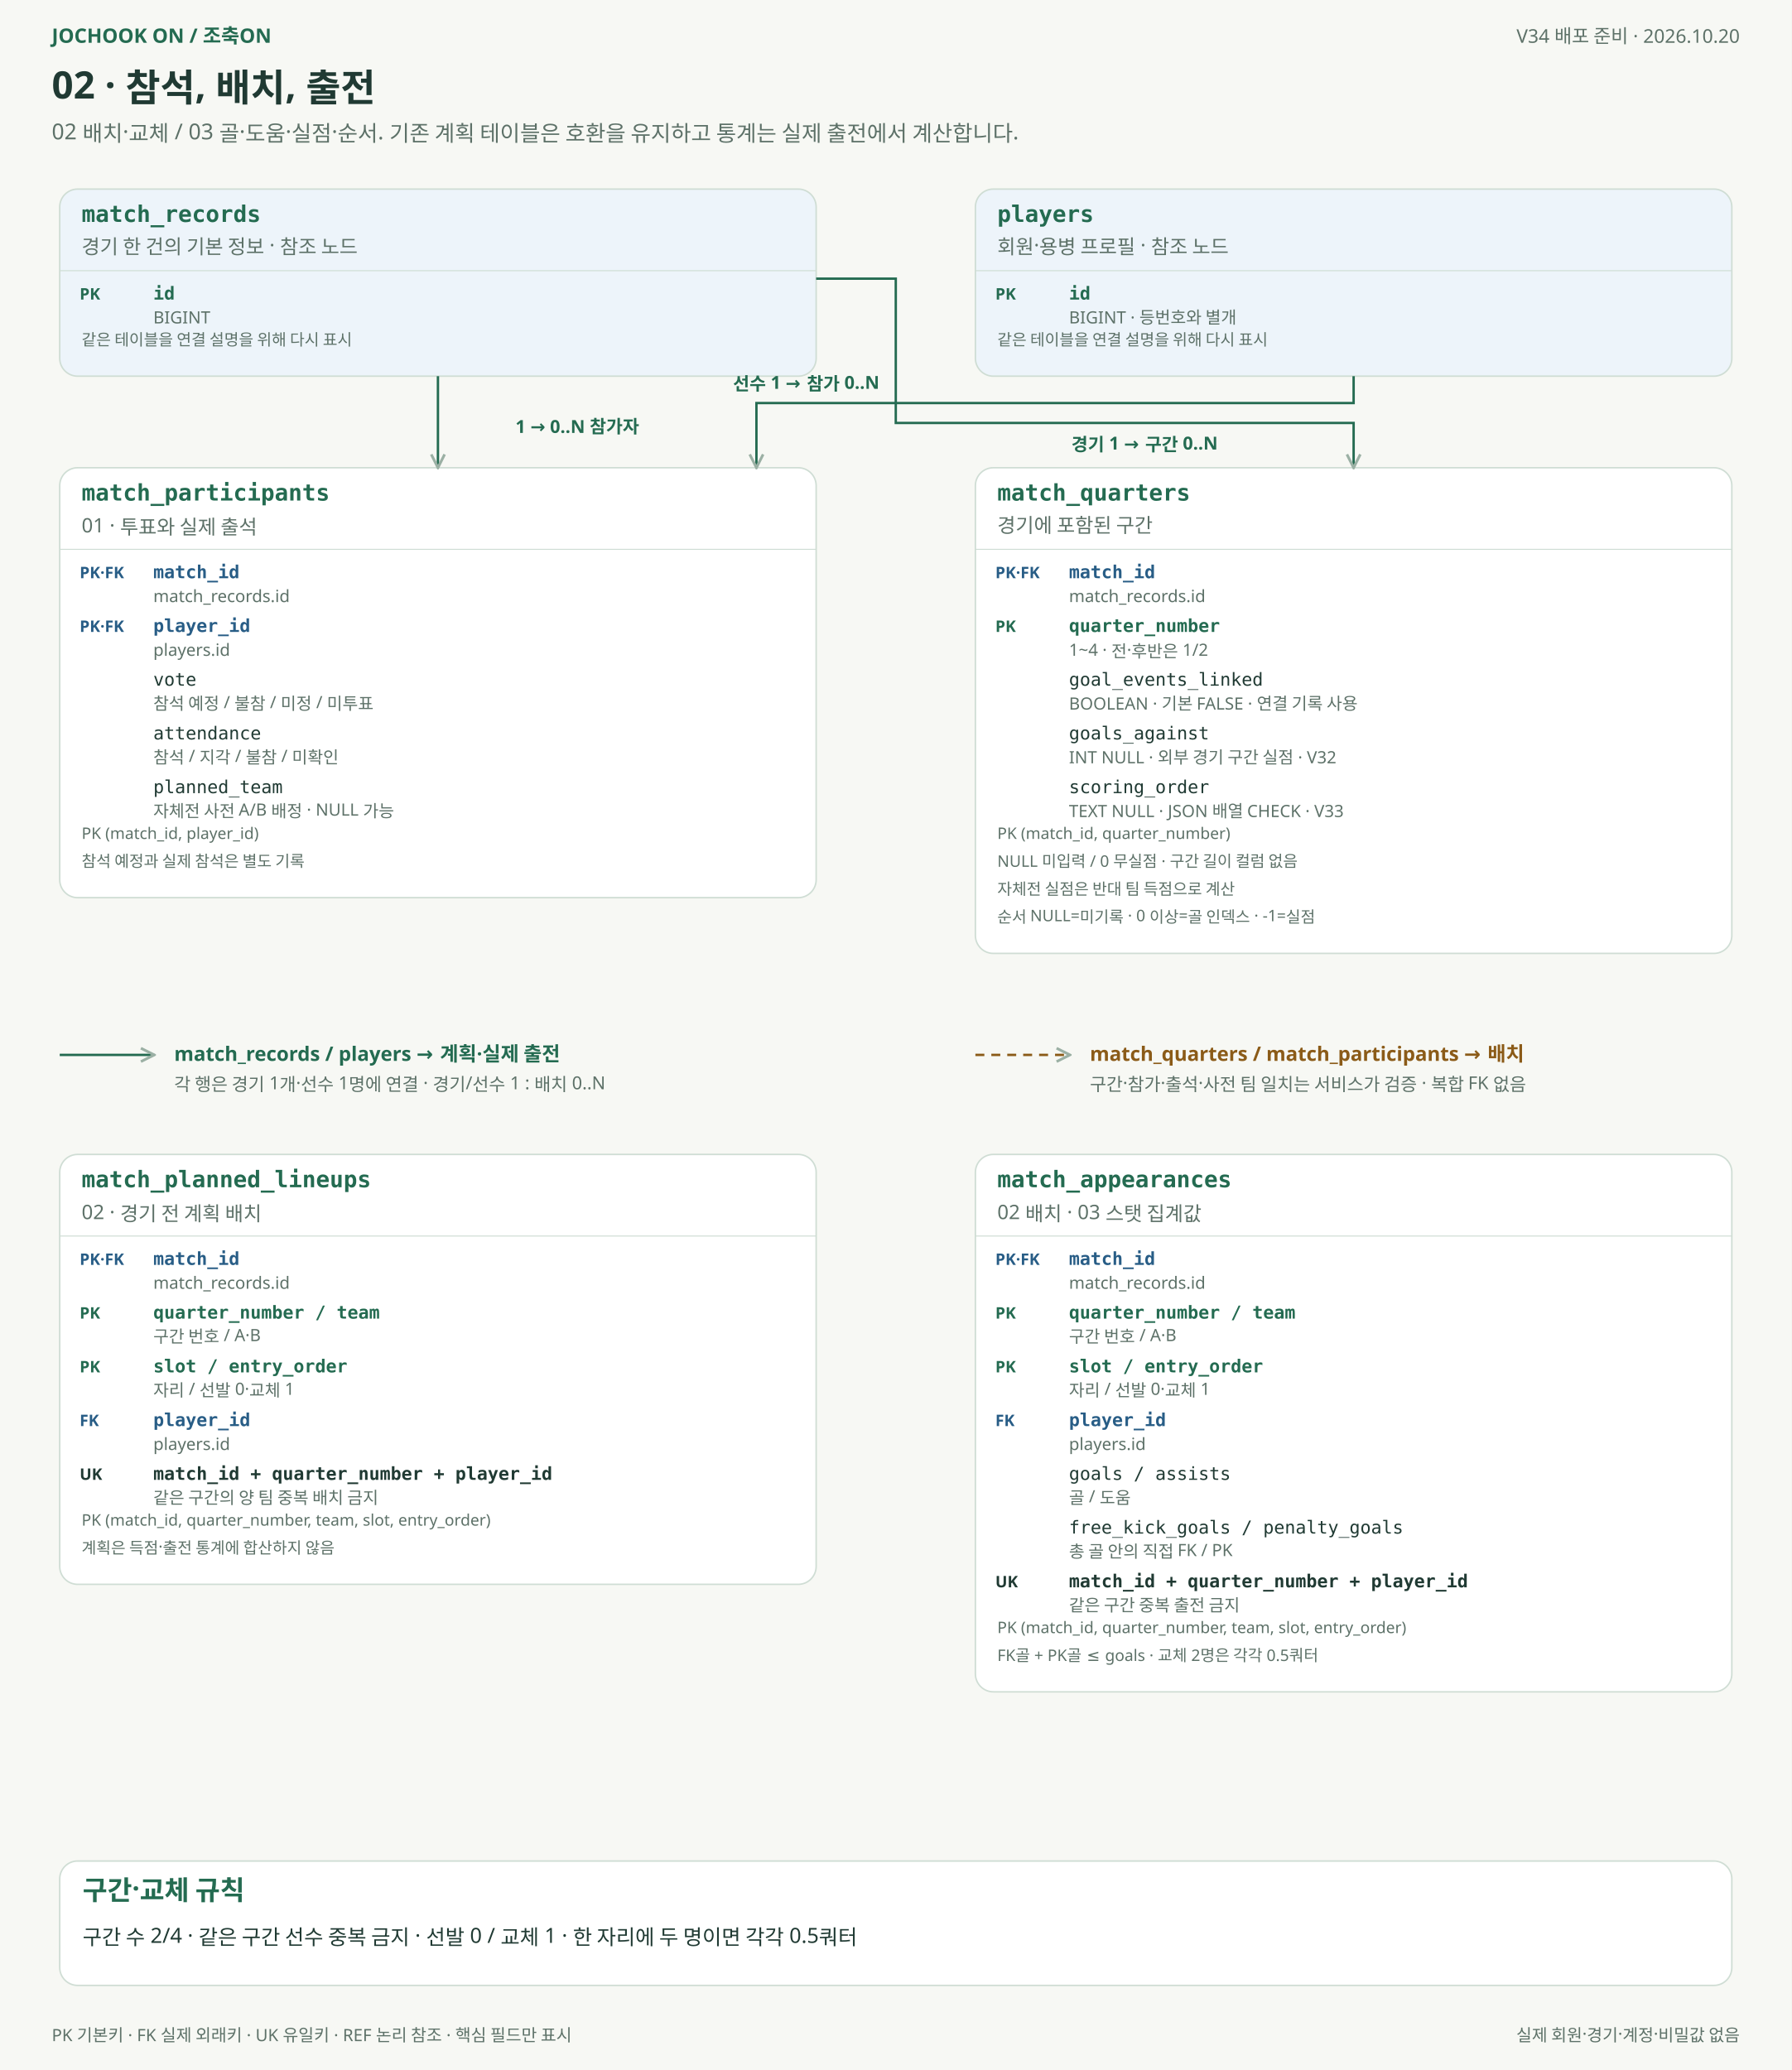
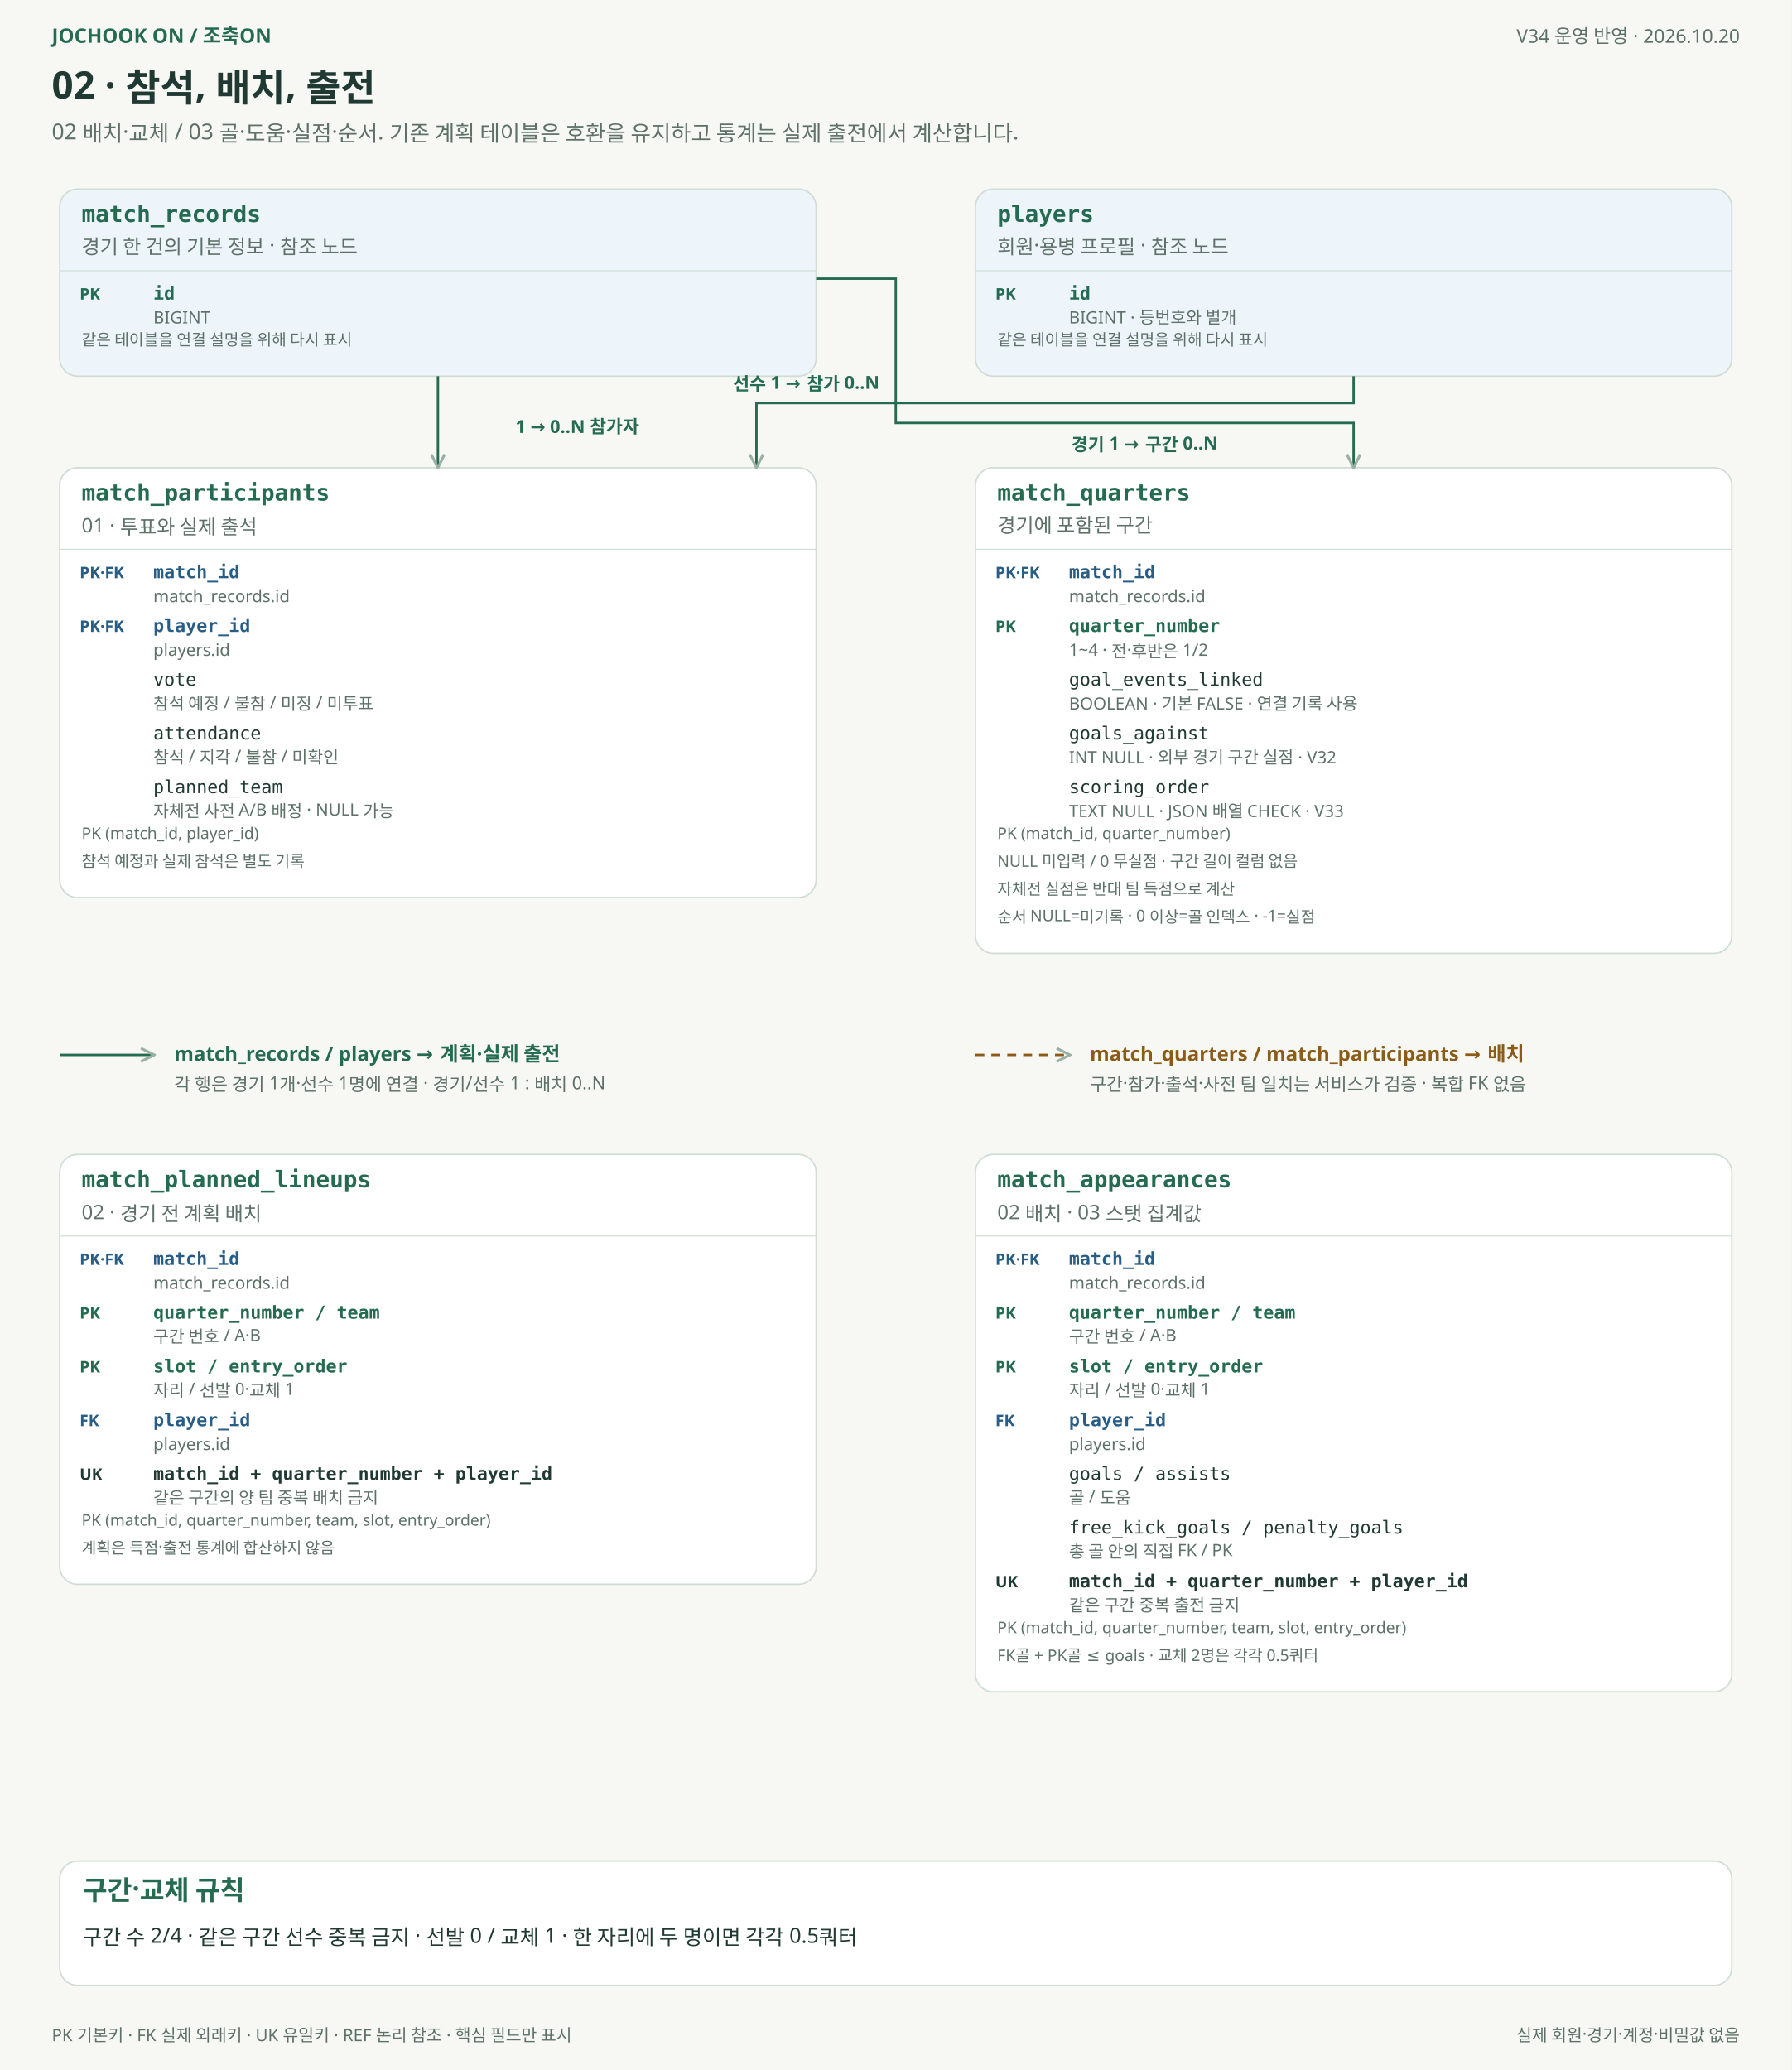
<svg xmlns="http://www.w3.org/2000/svg" width="1800" height="2080" viewBox="0 0 1800 2080" role="img" aria-labelledby="title desc">
  <defs>
    <marker id="arrow" viewBox="0 0 10 10" refX="9" refY="5" markerWidth="7" markerHeight="7" orient="auto">
      <path d="M1 1 L9 5 L1 9" fill="none" stroke="#9bb0a4" stroke-width="1.6" />
    </marker>
  </defs>
  <rect width="1800" height="2080" fill="#f7f8f4" />
  <g font-family="Malgun Gothic, Apple SD Gothic Neo, Noto Sans KR, sans-serif">
    <text x="52" y="43" font-size="20" fill="#246b51" font-weight="700" text-anchor="start">JOCHOOK ON / 조축ON</text>
-     <text x="1748" y="43" font-size="19" fill="#5d7168" font-weight="400" text-anchor="end">V34 배포 준비 · 2026.10.20</text>
+     <text x="1748" y="43" font-size="19" fill="#5d7168" font-weight="400" text-anchor="end">V34 운영 반영 · 2026.10.20</text>
    <text x="52" y="99" font-size="38" fill="#203a33" font-weight="700" text-anchor="start">02 · 참석, 배치, 출전</text>
    <text x="52" y="140" font-size="22" fill="#5d7168" font-weight="400" text-anchor="start">02 배치·교체 / 03 골·도움·실점·순서. 기존 계획 테이블은 호환을 유지하고 통계는 실제 출전에서 계산합니다.</text>
    <rect x="60" y="190" width="760" height="188" rx="18" fill="#edf4fa" stroke="#cfddd4" stroke-width="1.5" />
    <text x="82" y="223" font-size="23" fill="#246b51" font-weight="700" text-anchor="start" font-family="Consolas, monospace">match_records</text>
    <text x="82" y="255" font-size="20" fill="#5d7168" font-weight="400" text-anchor="start">경기 한 건의 기본 정보 · 참조 노드</text>
    <path d="M 60 272 H 820" stroke="#cfddd4" />
    <text x="80" y="301" font-size="16" fill="#246b51" font-weight="700" text-anchor="start">PK</text>
    <text x="154" y="301" font-size="18" fill="#246b51" font-weight="600" text-anchor="start" font-family="Consolas, monospace">id</text>
    <text x="154" y="325" font-size="17" fill="#5d7168" font-weight="400" text-anchor="start">BIGINT</text>
    <text x="82" y="347" font-size="16" fill="#5d7168" font-weight="400" text-anchor="start">같은 테이블을 연결 설명을 위해 다시 표시</text>
    <rect x="980" y="190" width="760" height="188" rx="18" fill="#edf4fa" stroke="#cfddd4" stroke-width="1.5" />
    <text x="1002" y="223" font-size="23" fill="#246b51" font-weight="700" text-anchor="start" font-family="Consolas, monospace">players</text>
    <text x="1002" y="255" font-size="20" fill="#5d7168" font-weight="400" text-anchor="start">회원·용병 프로필 · 참조 노드</text>
    <path d="M 980 272 H 1740" stroke="#cfddd4" />
    <text x="1000" y="301" font-size="16" fill="#246b51" font-weight="700" text-anchor="start">PK</text>
    <text x="1074" y="301" font-size="18" fill="#246b51" font-weight="600" text-anchor="start" font-family="Consolas, monospace">id</text>
    <text x="1074" y="325" font-size="17" fill="#5d7168" font-weight="400" text-anchor="start">BIGINT · 등번호와 별개</text>
    <text x="1002" y="347" font-size="16" fill="#5d7168" font-weight="400" text-anchor="start">같은 테이블을 연결 설명을 위해 다시 표시</text>
    <rect x="60" y="470" width="760" height="432" rx="18" fill="#fff" stroke="#cfddd4" stroke-width="1.5" />
    <text x="82" y="503" font-size="23" fill="#246b51" font-weight="700" text-anchor="start" font-family="Consolas, monospace">match_participants</text>
    <text x="82" y="535" font-size="20" fill="#5d7168" font-weight="400" text-anchor="start">01 · 투표와 실제 출석</text>
    <path d="M 60 552 H 820" stroke="#cfddd4" />
    <text x="80" y="581" font-size="16" fill="#285d86" font-weight="700" text-anchor="start">PK·FK</text>
    <text x="154" y="581" font-size="18" fill="#285d86" font-weight="600" text-anchor="start" font-family="Consolas, monospace">match_id</text>
    <text x="154" y="605" font-size="17" fill="#5d7168" font-weight="400" text-anchor="start">match_records.id</text>
    <text x="80" y="635" font-size="16" fill="#285d86" font-weight="700" text-anchor="start">PK·FK</text>
    <text x="154" y="635" font-size="18" fill="#285d86" font-weight="600" text-anchor="start" font-family="Consolas, monospace">player_id</text>
    <text x="154" y="659" font-size="17" fill="#5d7168" font-weight="400" text-anchor="start">players.id</text>
    <text x="154" y="689" font-size="18" fill="#203a33" font-weight="400" text-anchor="start" font-family="Consolas, monospace">vote</text>
    <text x="154" y="713" font-size="17" fill="#5d7168" font-weight="400" text-anchor="start">참석 예정 / 불참 / 미정 / 미투표</text>
    <text x="154" y="743" font-size="18" fill="#203a33" font-weight="400" text-anchor="start" font-family="Consolas, monospace">attendance</text>
    <text x="154" y="767" font-size="17" fill="#5d7168" font-weight="400" text-anchor="start">참석 / 지각 / 불참 / 미확인</text>
    <text x="154" y="797" font-size="18" fill="#203a33" font-weight="400" text-anchor="start" font-family="Consolas, monospace">planned_team</text>
    <text x="154" y="821" font-size="17" fill="#5d7168" font-weight="400" text-anchor="start">자체전 사전 A/B 배정 · NULL 가능</text>
    <text x="82" y="843" font-size="16" fill="#5d7168" font-weight="400" text-anchor="start">PK (match_id, player_id)</text>
    <text x="82" y="871" font-size="16" fill="#5d7168" font-weight="400" text-anchor="start">참석 예정과 실제 참석은 별도 기록</text>
    <rect x="980" y="470" width="760" height="488" rx="18" fill="#fff" stroke="#cfddd4" stroke-width="1.5" />
    <text x="1002" y="503" font-size="23" fill="#246b51" font-weight="700" text-anchor="start" font-family="Consolas, monospace">match_quarters</text>
    <text x="1002" y="535" font-size="20" fill="#5d7168" font-weight="400" text-anchor="start">경기에 포함된 구간</text>
    <path d="M 980 552 H 1740" stroke="#cfddd4" />
    <text x="1000" y="581" font-size="16" fill="#285d86" font-weight="700" text-anchor="start">PK·FK</text>
    <text x="1074" y="581" font-size="18" fill="#285d86" font-weight="600" text-anchor="start" font-family="Consolas, monospace">match_id</text>
    <text x="1074" y="605" font-size="17" fill="#5d7168" font-weight="400" text-anchor="start">match_records.id</text>
    <text x="1000" y="635" font-size="16" fill="#246b51" font-weight="700" text-anchor="start">PK</text>
    <text x="1074" y="635" font-size="18" fill="#246b51" font-weight="600" text-anchor="start" font-family="Consolas, monospace">quarter_number</text>
    <text x="1074" y="659" font-size="17" fill="#5d7168" font-weight="400" text-anchor="start">1~4 · 전·후반은 1/2</text>
    <text x="1074" y="689" font-size="18" fill="#203a33" font-weight="400" text-anchor="start" font-family="Consolas, monospace">goal_events_linked</text>
    <text x="1074" y="713" font-size="17" fill="#5d7168" font-weight="400" text-anchor="start">BOOLEAN · 기본 FALSE · 연결 기록 사용</text>
    <text x="1074" y="743" font-size="18" fill="#203a33" font-weight="400" text-anchor="start" font-family="Consolas, monospace">goals_against</text>
    <text x="1074" y="767" font-size="17" fill="#5d7168" font-weight="400" text-anchor="start">INT NULL · 외부 경기 구간 실점 · V32</text>
    <text x="1074" y="797" font-size="18" fill="#203a33" font-weight="400" text-anchor="start" font-family="Consolas, monospace">scoring_order</text>
    <text x="1074" y="821" font-size="17" fill="#5d7168" font-weight="400" text-anchor="start">TEXT NULL · JSON 배열 CHECK · V33</text>
    <text x="1002" y="843" font-size="16" fill="#5d7168" font-weight="400" text-anchor="start">PK (match_id, quarter_number)</text>
    <text x="1002" y="871" font-size="16" fill="#5d7168" font-weight="400" text-anchor="start">NULL 미입력 / 0 무실점 · 구간 길이 컬럼 없음</text>
    <text x="1002" y="899" font-size="16" fill="#5d7168" font-weight="400" text-anchor="start">자체전 실점은 반대 팀 득점으로 계산</text>
    <text x="1002" y="927" font-size="16" fill="#5d7168" font-weight="400" text-anchor="start">순서 NULL=미기록 · 0 이상=골 인덱스 · -1=실점</text>
    <rect x="60" y="1160" width="760" height="432" rx="18" fill="#fff" stroke="#cfddd4" stroke-width="1.5" />
    <text x="82" y="1193" font-size="23" fill="#246b51" font-weight="700" text-anchor="start" font-family="Consolas, monospace">match_planned_lineups</text>
    <text x="82" y="1225" font-size="20" fill="#5d7168" font-weight="400" text-anchor="start">02 · 경기 전 계획 배치</text>
    <path d="M 60 1242 H 820" stroke="#cfddd4" />
    <text x="80" y="1271" font-size="16" fill="#285d86" font-weight="700" text-anchor="start">PK·FK</text>
    <text x="154" y="1271" font-size="18" fill="#285d86" font-weight="600" text-anchor="start" font-family="Consolas, monospace">match_id</text>
    <text x="154" y="1295" font-size="17" fill="#5d7168" font-weight="400" text-anchor="start">match_records.id</text>
    <text x="80" y="1325" font-size="16" fill="#246b51" font-weight="700" text-anchor="start">PK</text>
    <text x="154" y="1325" font-size="18" fill="#246b51" font-weight="600" text-anchor="start" font-family="Consolas, monospace">quarter_number / team</text>
    <text x="154" y="1349" font-size="17" fill="#5d7168" font-weight="400" text-anchor="start">구간 번호 / A·B</text>
    <text x="80" y="1379" font-size="16" fill="#246b51" font-weight="700" text-anchor="start">PK</text>
    <text x="154" y="1379" font-size="18" fill="#246b51" font-weight="600" text-anchor="start" font-family="Consolas, monospace">slot / entry_order</text>
    <text x="154" y="1403" font-size="17" fill="#5d7168" font-weight="400" text-anchor="start">자리 / 선발 0·교체 1</text>
    <text x="80" y="1433" font-size="16" fill="#285d86" font-weight="700" text-anchor="start">FK</text>
    <text x="154" y="1433" font-size="18" fill="#285d86" font-weight="600" text-anchor="start" font-family="Consolas, monospace">player_id</text>
    <text x="154" y="1457" font-size="17" fill="#5d7168" font-weight="400" text-anchor="start">players.id</text>
    <text x="80" y="1487" font-size="16" fill="#203a33" font-weight="700" text-anchor="start">UK</text>
    <text x="154" y="1487" font-size="18" fill="#203a33" font-weight="600" text-anchor="start" font-family="Consolas, monospace">match_id + quarter_number + player_id</text>
    <text x="154" y="1511" font-size="17" fill="#5d7168" font-weight="400" text-anchor="start">같은 구간의 양 팀 중복 배치 금지</text>
    <text x="82" y="1533" font-size="16" fill="#5d7168" font-weight="400" text-anchor="start">PK (match_id, quarter_number, team, slot, entry_order)</text>
    <text x="82" y="1561" font-size="16" fill="#5d7168" font-weight="400" text-anchor="start">계획은 득점·출전 통계에 합산하지 않음</text>
    <rect x="980" y="1160" width="760" height="540" rx="18" fill="#fff" stroke="#cfddd4" stroke-width="1.5" />
    <text x="1002" y="1193" font-size="23" fill="#246b51" font-weight="700" text-anchor="start" font-family="Consolas, monospace">match_appearances</text>
    <text x="1002" y="1225" font-size="20" fill="#5d7168" font-weight="400" text-anchor="start">02 배치 · 03 스탯 집계값</text>
    <path d="M 980 1242 H 1740" stroke="#cfddd4" />
    <text x="1000" y="1271" font-size="16" fill="#285d86" font-weight="700" text-anchor="start">PK·FK</text>
    <text x="1074" y="1271" font-size="18" fill="#285d86" font-weight="600" text-anchor="start" font-family="Consolas, monospace">match_id</text>
    <text x="1074" y="1295" font-size="17" fill="#5d7168" font-weight="400" text-anchor="start">match_records.id</text>
    <text x="1000" y="1325" font-size="16" fill="#246b51" font-weight="700" text-anchor="start">PK</text>
    <text x="1074" y="1325" font-size="18" fill="#246b51" font-weight="600" text-anchor="start" font-family="Consolas, monospace">quarter_number / team</text>
    <text x="1074" y="1349" font-size="17" fill="#5d7168" font-weight="400" text-anchor="start">구간 번호 / A·B</text>
    <text x="1000" y="1379" font-size="16" fill="#246b51" font-weight="700" text-anchor="start">PK</text>
    <text x="1074" y="1379" font-size="18" fill="#246b51" font-weight="600" text-anchor="start" font-family="Consolas, monospace">slot / entry_order</text>
    <text x="1074" y="1403" font-size="17" fill="#5d7168" font-weight="400" text-anchor="start">자리 / 선발 0·교체 1</text>
    <text x="1000" y="1433" font-size="16" fill="#285d86" font-weight="700" text-anchor="start">FK</text>
    <text x="1074" y="1433" font-size="18" fill="#285d86" font-weight="600" text-anchor="start" font-family="Consolas, monospace">player_id</text>
    <text x="1074" y="1457" font-size="17" fill="#5d7168" font-weight="400" text-anchor="start">players.id</text>
    <text x="1074" y="1487" font-size="18" fill="#203a33" font-weight="400" text-anchor="start" font-family="Consolas, monospace">goals / assists</text>
    <text x="1074" y="1511" font-size="17" fill="#5d7168" font-weight="400" text-anchor="start">골 / 도움</text>
    <text x="1074" y="1541" font-size="18" fill="#203a33" font-weight="400" text-anchor="start" font-family="Consolas, monospace">free_kick_goals / penalty_goals</text>
    <text x="1074" y="1565" font-size="17" fill="#5d7168" font-weight="400" text-anchor="start">총 골 안의 직접 FK / PK</text>
    <text x="1000" y="1595" font-size="16" fill="#203a33" font-weight="700" text-anchor="start">UK</text>
    <text x="1074" y="1595" font-size="18" fill="#203a33" font-weight="600" text-anchor="start" font-family="Consolas, monospace">match_id + quarter_number + player_id</text>
    <text x="1074" y="1619" font-size="17" fill="#5d7168" font-weight="400" text-anchor="start">같은 구간 중복 출전 금지</text>
    <text x="1002" y="1641" font-size="16" fill="#5d7168" font-weight="400" text-anchor="start">PK (match_id, quarter_number, team, slot, entry_order)</text>
    <text x="1002" y="1669" font-size="16" fill="#5d7168" font-weight="400" text-anchor="start">FK골 + PK골 ≤ goals · 교체 2명은 각각 0.5쿼터</text>
    <path d="M 440 378 L 440 470" stroke="#246b51" stroke-width="2.4" fill="none" marker-end="url(#arrow)" />
    <text x="580" y="435" font-size="18" fill="#246b51" font-weight="600" text-anchor="middle">1 → 0..N 참가자</text>
    <path d="M 820 280 L 900 280 L 900 425 L 1360 425 L 1360 470" stroke="#246b51" stroke-width="2.4" fill="none" marker-end="url(#arrow)" />
    <text x="1150" y="453" font-size="18" fill="#246b51" font-weight="600" text-anchor="middle">경기 1 → 구간 0..N</text>
    <path d="M 1360 378 L 1360 405 L 760 405 L 760 470" stroke="#246b51" stroke-width="2.4" fill="none" marker-end="url(#arrow)" />
    <text x="810" y="392" font-size="18" fill="#246b51" font-weight="600" text-anchor="middle">선수 1 → 참가 0..N</text>
    <path d="M 60 1060 L 155 1060" stroke="#246b51" stroke-width="2.4" fill="none" marker-end="url(#arrow)" />
    <text x="175" y="1066" font-size="20" fill="#246b51" font-weight="600" text-anchor="start">match_records / players → 계획·실제 출전</text>
    <text x="175" y="1096" font-size="18" fill="#5d7168" font-weight="400" text-anchor="start">각 행은 경기 1개·선수 1명에 연결 · 경기/선수 1 : 배치 0..N</text>
    <path d="M 980 1060 L 1075 1060" stroke="#8b5b18" stroke-width="2.4" fill="none" stroke-dasharray="9 7" marker-end="url(#arrow)" />
    <text x="1095" y="1066" font-size="20" fill="#8b5b18" font-weight="600" text-anchor="start">match_quarters / match_participants → 배치</text>
    <text x="1095" y="1096" font-size="18" fill="#5d7168" font-weight="400" text-anchor="start">구간·참가·출석·사전 팀 일치는 서비스가 검증 · 복합 FK 없음</text>
    <rect x="60" y="1870" width="1680" height="125" rx="18" fill="#fff" stroke="#cfddd4" stroke-width="1.5" />
    <text x="83" y="1909" font-size="27" fill="#246b51" font-weight="700" text-anchor="start">구간·교체 규칙</text>
    <text x="83" y="1954" font-size="21" fill="#203a33" font-weight="400" text-anchor="start">구간 수 2/4 · 같은 구간 선수 중복 금지 · 선발 0 / 교체 1 · 한 자리에 두 명이면 각각 0.5쿼터</text>
    <text x="52" y="2051" font-size="17" fill="#5d7168" font-weight="400" text-anchor="start">PK 기본키 · FK 실제 외래키 · UK 유일키 · REF 논리 참조 · 핵심 필드만 표시</text>
    <text x="1748" y="2051" font-size="17" fill="#5d7168" font-weight="400" text-anchor="end">실제 회원·경기·계정·비밀값 없음</text>
  </g>
</svg>
